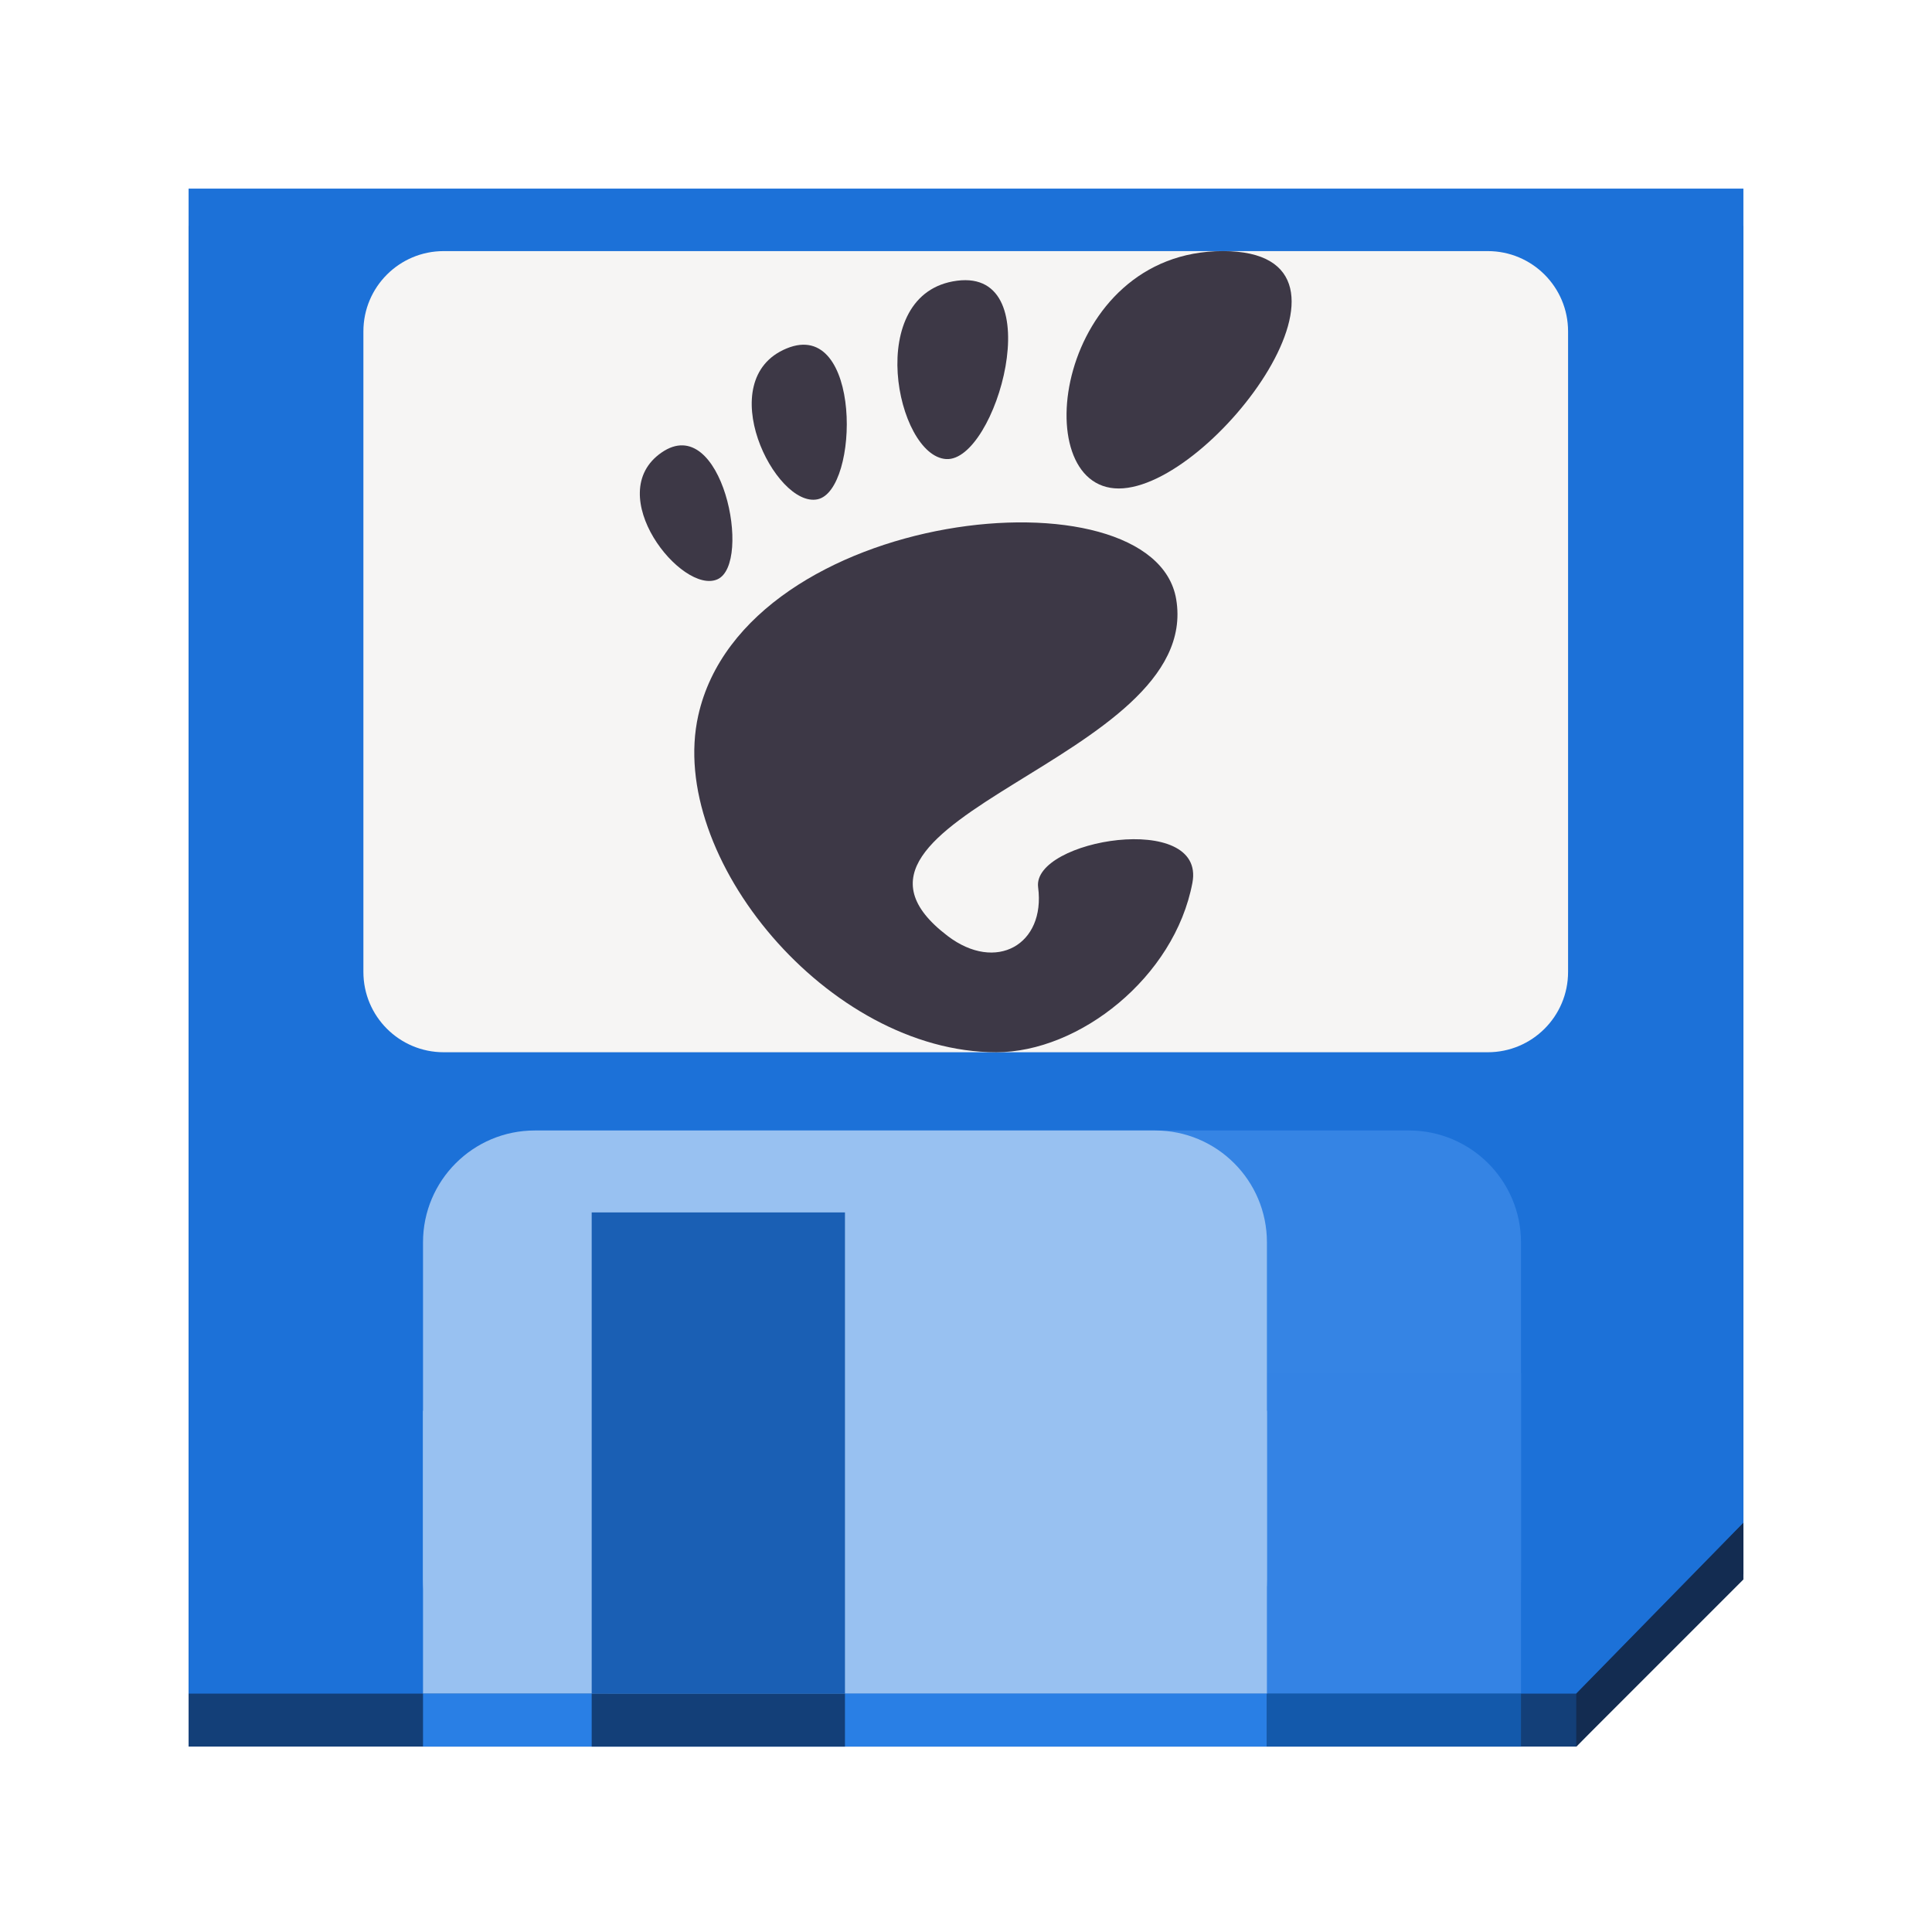
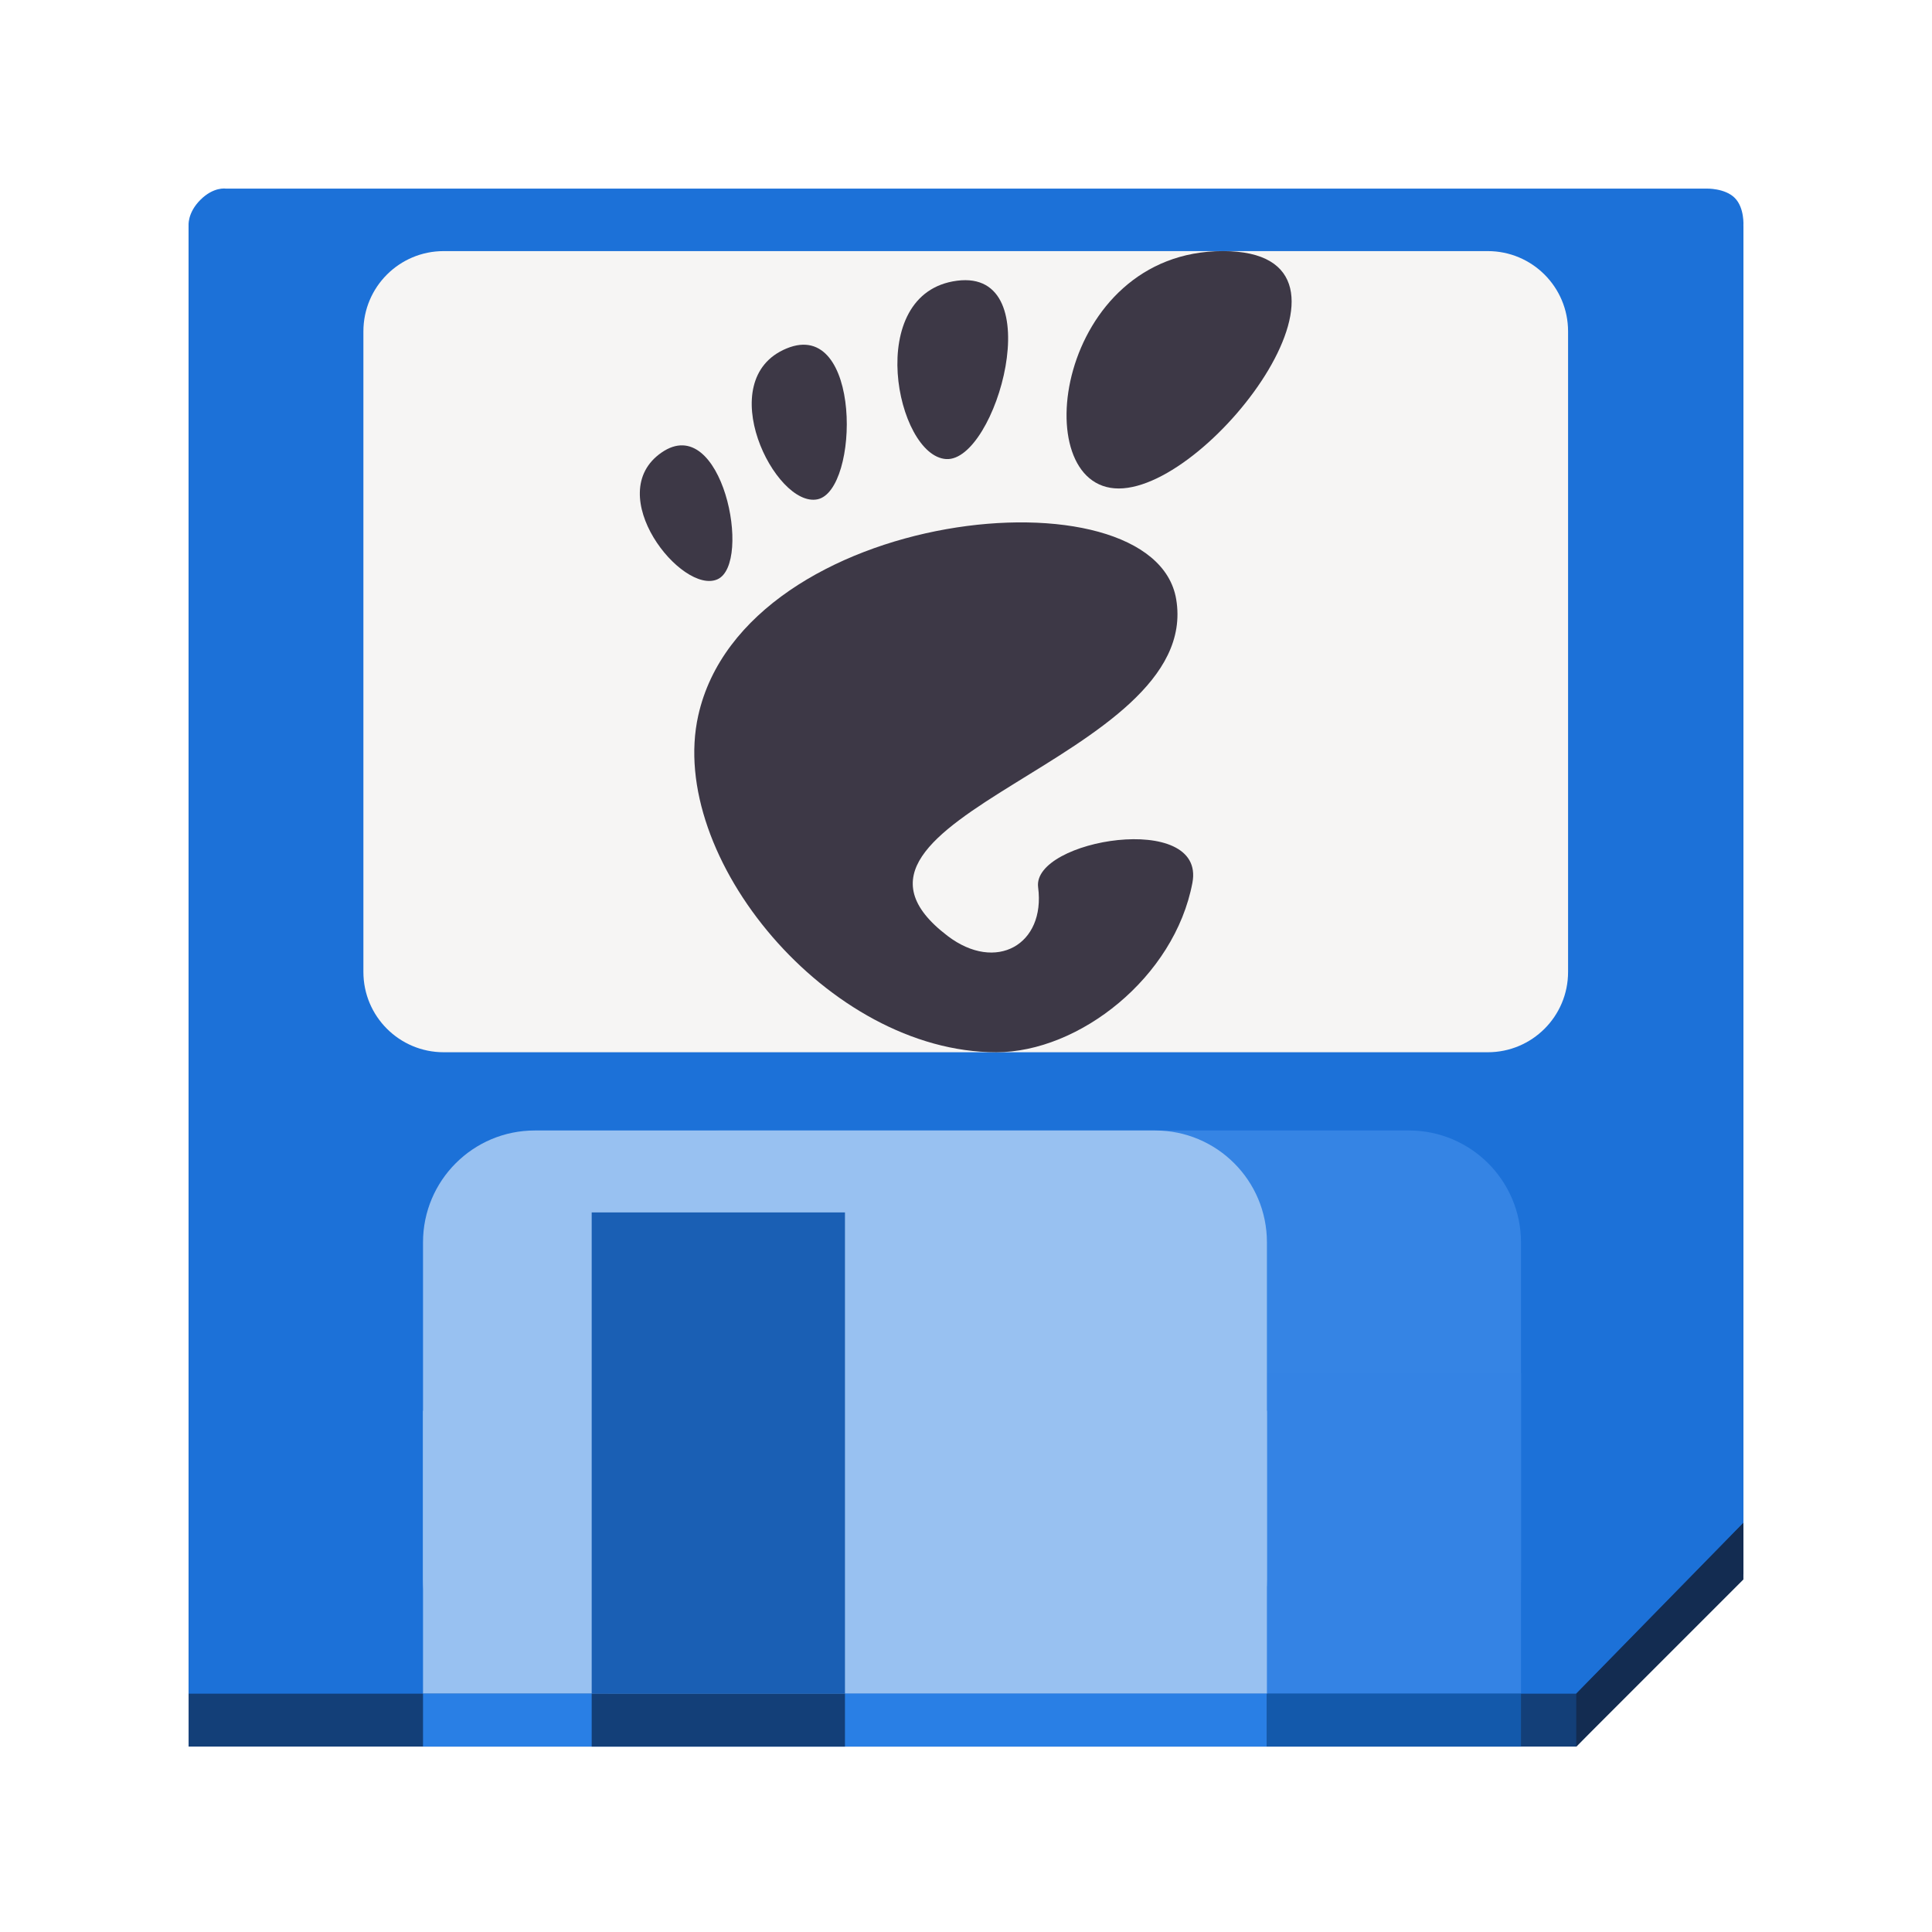
<svg xmlns="http://www.w3.org/2000/svg" viewBox="0 0 128 128" width="128" height="128" id="svg11300" version="1.1" style="display:inline;enable-background:new">
  <defs id="defs3">
    <marker style="overflow:visible" id="marker6442" refX="0.0" refY="0.0" orient="auto">
      <path transform="scale(0.2) translate(7.4, 1)" style="fill-rule:evenodd;stroke:#000000;stroke-width:1pt;stroke-opacity:1;fill:#000000;fill-opacity:1" d="M -2.5,-1.0 C -2.5,1.76 -4.74,4.0 -7.5,4.0 C -10.26,4.0 -12.5,1.76 -12.5,-1.0 C -12.5,-3.76 -10.26,-6.0 -7.5,-6.0 C -4.74,-6.0 -2.5,-3.76 -2.5,-1.0 z " id="path6440" />
    </marker>
    <marker style="overflow:visible" id="marker6384" refX="0.0" refY="0.0" orient="auto">
      <path transform="scale(0.2) translate(7.4, 1)" style="fill-rule:evenodd;stroke:#000000;stroke-width:1pt;stroke-opacity:1;fill:#000000;fill-opacity:1" d="M -2.5,-1.0 C -2.5,1.76 -4.74,4.0 -7.5,4.0 C -10.26,4.0 -12.5,1.76 -12.5,-1.0 C -12.5,-3.76 -10.26,-6.0 -7.5,-6.0 C -4.74,-6.0 -2.5,-3.76 -2.5,-1.0 z " id="path6382" />
    </marker>
    <marker orient="auto" refY="0.0" refX="0.0" id="marker5416" style="overflow:visible">
      <path id="path5414" d="M -2.5,-1.0 C -2.5,1.76 -4.74,4.0 -7.5,4.0 C -10.26,4.0 -12.5,1.76 -12.5,-1.0 C -12.5,-3.76 -10.26,-6.0 -7.5,-6.0 C -4.74,-6.0 -2.5,-3.76 -2.5,-1.0 z " style="fill-rule:evenodd;stroke:#000000;stroke-width:1pt;stroke-opacity:1;fill:#000000;fill-opacity:1" transform="scale(0.2) translate(7.4, 1)" />
    </marker>
    <marker orient="auto" refY="0.0" refX="0.0" id="marker5370" style="overflow:visible">
      <path id="path5368" d="M -2.5,-1.0 C -2.5,1.76 -4.74,4.0 -7.5,4.0 C -10.26,4.0 -12.5,1.76 -12.5,-1.0 C -12.5,-3.76 -10.26,-6.0 -7.5,-6.0 C -4.74,-6.0 -2.5,-3.76 -2.5,-1.0 z " style="fill-rule:evenodd;stroke:#000000;stroke-width:1pt;stroke-opacity:1;fill:#000000;fill-opacity:1" transform="scale(0.2) translate(7.4, 1)" />
    </marker>
    <marker orient="auto" refY="0.0" refX="0.0" id="DotL" style="overflow:visible">
      <path id="path4643" d="M -2.5,-1.0 C -2.5,1.76 -4.74,4.0 -7.5,4.0 C -10.26,4.0 -12.5,1.76 -12.5,-1.0 C -12.5,-3.76 -10.26,-6.0 -7.5,-6.0 C -4.74,-6.0 -2.5,-3.76 -2.5,-1.0 z " style="fill-rule:evenodd;stroke:#000000;stroke-width:1pt;stroke-opacity:1;fill:#000000;fill-opacity:1" transform="scale(0.8) translate(7.4, 1)" />
    </marker>
    <linearGradient y2="236" x2="96" y1="236" x1="32" gradientTransform="translate(604.8168,170.5864)" gradientUnits="userSpaceOnUse" id="linearGradient1099" />
    <linearGradient id="linearGradient1036">
      <stop id="stop1032" offset="0" style="stop-color:#d5d3cf;stop-opacity:1;" />
      <stop id="stop1034" offset="1" style="stop-color:#f6f5f4;stop-opacity:1" />
    </linearGradient>
    <radialGradient r="32" fy="-76" fx="-244" cy="-76" cx="-244" gradientTransform="matrix(0.8833333,0,0,0.8833333,-460.3502,463.1197)" gradientUnits="userSpaceOnUse" id="radialGradient1103" />
    <linearGradient id="linearGradient1069">
      <stop id="stop1065" offset="0" style="stop-color:#d5d3cf;stop-opacity:1" />
      <stop id="stop1067-1" offset="1" style="stop-color:#949390;stop-opacity:1" />
    </linearGradient>
    <linearGradient gradientUnits="userSpaceOnUse" y2="232" x2="64" y1="262.5" x1="64" id="linearGradient1027" gradientTransform="translate(-470.5864,432.8168)" />
    <linearGradient id="linearGradient1025">
      <stop id="stop1021" offset="0" style="stop-color:#9a9996;stop-opacity:1" />
      <stop id="stop1023" offset="1" style="stop-color:#77767b;stop-opacity:1" />
    </linearGradient>
    <clipPath clipPathUnits="userSpaceOnUse" id="clipPath1609-7">
      <path id="path1611-5" d="m 252,116 28,-28 v -8 h -36 v 36 z" style="fill:#e74747;stroke:none;stroke-width:0.25px;stroke-linecap:butt;stroke-linejoin:miter;stroke-opacity:1" />
    </clipPath>
  </defs>
  <g id="layer4" style="display:inline">
    <path id="path5291" d="M 115.505,14.963 H 12.495 V 115.717 h 91.937 l 11.073,-11.434 z" style="display:inline;fill:#133f78;fill-opacity:1;stroke:none;stroke-width:1.978;stroke-miterlimit:4;stroke-dasharray:none;stroke-opacity:1;enable-background:new" />
-     <path style="display:inline;fill:#1c71d8;fill-opacity:1;stroke:none;stroke-width:1.968;stroke-miterlimit:4;stroke-dasharray:none;stroke-opacity:1;enable-background:new" d="M 115.505,12.495 H 12.495 v 99.713 h 91.937 l 11.073,-11.316 z" id="rect61" />
+     <path style="display:inline;fill:#1c71d8;fill-opacity:1;stroke:none;stroke-width:1.968;stroke-miterlimit:4;stroke-dasharray:none;stroke-opacity:1;enable-background:new" d="m 114.932,13.112 c -0.657,-0.657 -1.873,-0.616 -1.873,-0.616 H 14.949 c 0,0 -0.797,-0.131 -1.674,0.746 -0.877,0.877 -0.78,1.722 -0.78,1.722 v 97.246 h 91.937 l 11.073,-11.316 V 14.963 c 0,0 0.084,-1.194 -0.573,-1.851 z" id="rect61" />
    <rect style="display:inline;opacity:1;fill:#3584e4;fill-opacity:1;stroke:none;stroke-width:1.434;stroke-miterlimit:4;stroke-dasharray:none;stroke-opacity:1;enable-background:new" id="rect954" width="60.494" height="37.139" x="40.276" y="74.897" ry="7.425" />
    <rect ry="0" y="90.98" x="40.276" height="21.229" width="60.494" id="rect4659" style="display:inline;opacity:1;fill:#3483e4;fill-opacity:1;stroke:none;stroke-width:1.434;stroke-miterlimit:4;stroke-dasharray:none;stroke-opacity:1;enable-background:new" />
    <rect style="display:inline;opacity:1;fill:#f6f5f4;fill-opacity:1;stroke:none;stroke-width:1.969;stroke-miterlimit:4;stroke-dasharray:none;stroke-opacity:1;enable-background:new" id="rect4575" width="79.813" height="53.078" x="24.076" y="16.636" ry="5.318" />
    <rect ry="7.407" y="74.897" x="28.026" height="37.139" width="55.911" id="rect7546" style="display:inline;opacity:1;fill:#98c1f1;fill-opacity:1;stroke:none;stroke-width:1.378;stroke-miterlimit:4;stroke-dasharray:none;stroke-opacity:1;enable-background:new" />
    <rect style="display:inline;opacity:1;fill:#98c1f1;fill-opacity:1;stroke:none;stroke-width:0.979;stroke-miterlimit:4;stroke-dasharray:none;stroke-opacity:1;enable-background:new" id="rect919" width="55.911" height="18.743" x="28.026" y="93.466" ry="0" />
    <rect style="display:inline;opacity:1;fill:#1a5fb4;fill-opacity:1;stroke:none;stroke-width:0.7;stroke-miterlimit:4;stroke-dasharray:none;stroke-opacity:1;enable-background:new" id="rect7578" width="16.78" height="31.882" x="39.201" y="80.326" ry="0" />
    <g transform="matrix(0.4488236,0,0,0.4488236,42.39167,16.63571)" id="g1365" style="display:inline;fill:#3d3846;fill-opacity:1;fill-rule:nonzero;stroke:none;stroke-width:4.616;stroke-miterlimit:4;stroke-dasharray:none;stroke-opacity:1;enable-background:new">
      <g id="g1367" style="fill:#3d3846;fill-opacity:1;stroke:none;stroke-width:4.616;stroke-miterlimit:4;stroke-dasharray:none;stroke-opacity:1">
        <path id="path1369" d="M 86.068,0 C 61.466,0 56.851,35.041 70.691,35.041 84.529,35.041 110.671,0 86.068,0 Z" style="fill:#3d3846;fill-opacity:1;stroke:none;stroke-width:4.616;stroke-miterlimit:4;stroke-dasharray:none;stroke-opacity:1" />
        <path id="path1371" d="M 45.217,30.699 C 52.586,31.149 60.671,2.577 46.821,4.374 32.976,6.171 37.845,30.249 45.217,30.699 Z" style="fill:#3d3846;fill-opacity:1;stroke:none;stroke-width:4.616;stroke-miterlimit:4;stroke-dasharray:none;stroke-opacity:1" />
        <path id="path1373" d="M 11.445,48.453 C 16.686,46.146 12.12,23.581 3.208,29.735 -5.7,35.89 6.204,50.759 11.445,48.453 Z" style="fill:#3d3846;fill-opacity:1;stroke:none;stroke-width:4.616;stroke-miterlimit:4;stroke-dasharray:none;stroke-opacity:1" />
        <path id="path1375" d="M 26.212,36.642 C 32.451,35.37 32.793,9.778 21.667,14.369 10.539,18.961 19.978,37.916 26.212,36.642 Z" style="fill:#3d3846;fill-opacity:1;stroke:none;stroke-width:4.616;stroke-miterlimit:4;stroke-dasharray:none;stroke-opacity:1" />
        <path id="newshape" d="m 58.791,93.913 c 1.107,8.454 -6.202,12.629 -13.36,7.179 C 22.644,83.743 83.16,75.088 79.171,51.386 75.86,31.712 15.495,37.769 8.621,68.553 3.968,89.374 27.774,118.26 52.614,118.26 c 12.22,0 26.315,-11.034 28.952,-25.012 C 83.58,82.589 57.867,86.86 58.791,93.913 Z" style="fill:#3d3846;fill-opacity:1;stroke:none;stroke-width:4.616;stroke-miterlimit:4;stroke-dasharray:none;stroke-opacity:1" />
      </g>
    </g>
    <rect ry="0" y="112.209" x="28.026" height="3.508" width="55.911" id="rect5330" style="display:inline;opacity:1;fill:#297fe5;fill-opacity:1;stroke:none;stroke-width:0.424;stroke-miterlimit:4;stroke-dasharray:none;stroke-opacity:1;enable-background:new" />
    <rect ry="0" y="112.209" x="39.201" height="3.508" width="16.78" id="rect5332" style="display:inline;opacity:1;fill:#133f78;fill-opacity:1;stroke:none;stroke-width:0.232;stroke-miterlimit:4;stroke-dasharray:none;stroke-opacity:1;enable-background:new" />
    <rect style="display:inline;opacity:1;fill:#1359ab;fill-opacity:1;stroke:none;stroke-width:0.307;stroke-miterlimit:4;stroke-dasharray:none;stroke-opacity:1;enable-background:new" id="rect5334" width="16.833" height="3.508" x="83.937" y="112.209" ry="0" />
    <path style="fill:#132c51;fill-opacity:1;stroke:none;stroke-width:1px;stroke-linecap:butt;stroke-linejoin:miter;stroke-opacity:1" d="m 104.432,112.209 v 3.508 l 11.073,-11.073 v -3.752 z" id="path5336" />
  </g>
</svg>
